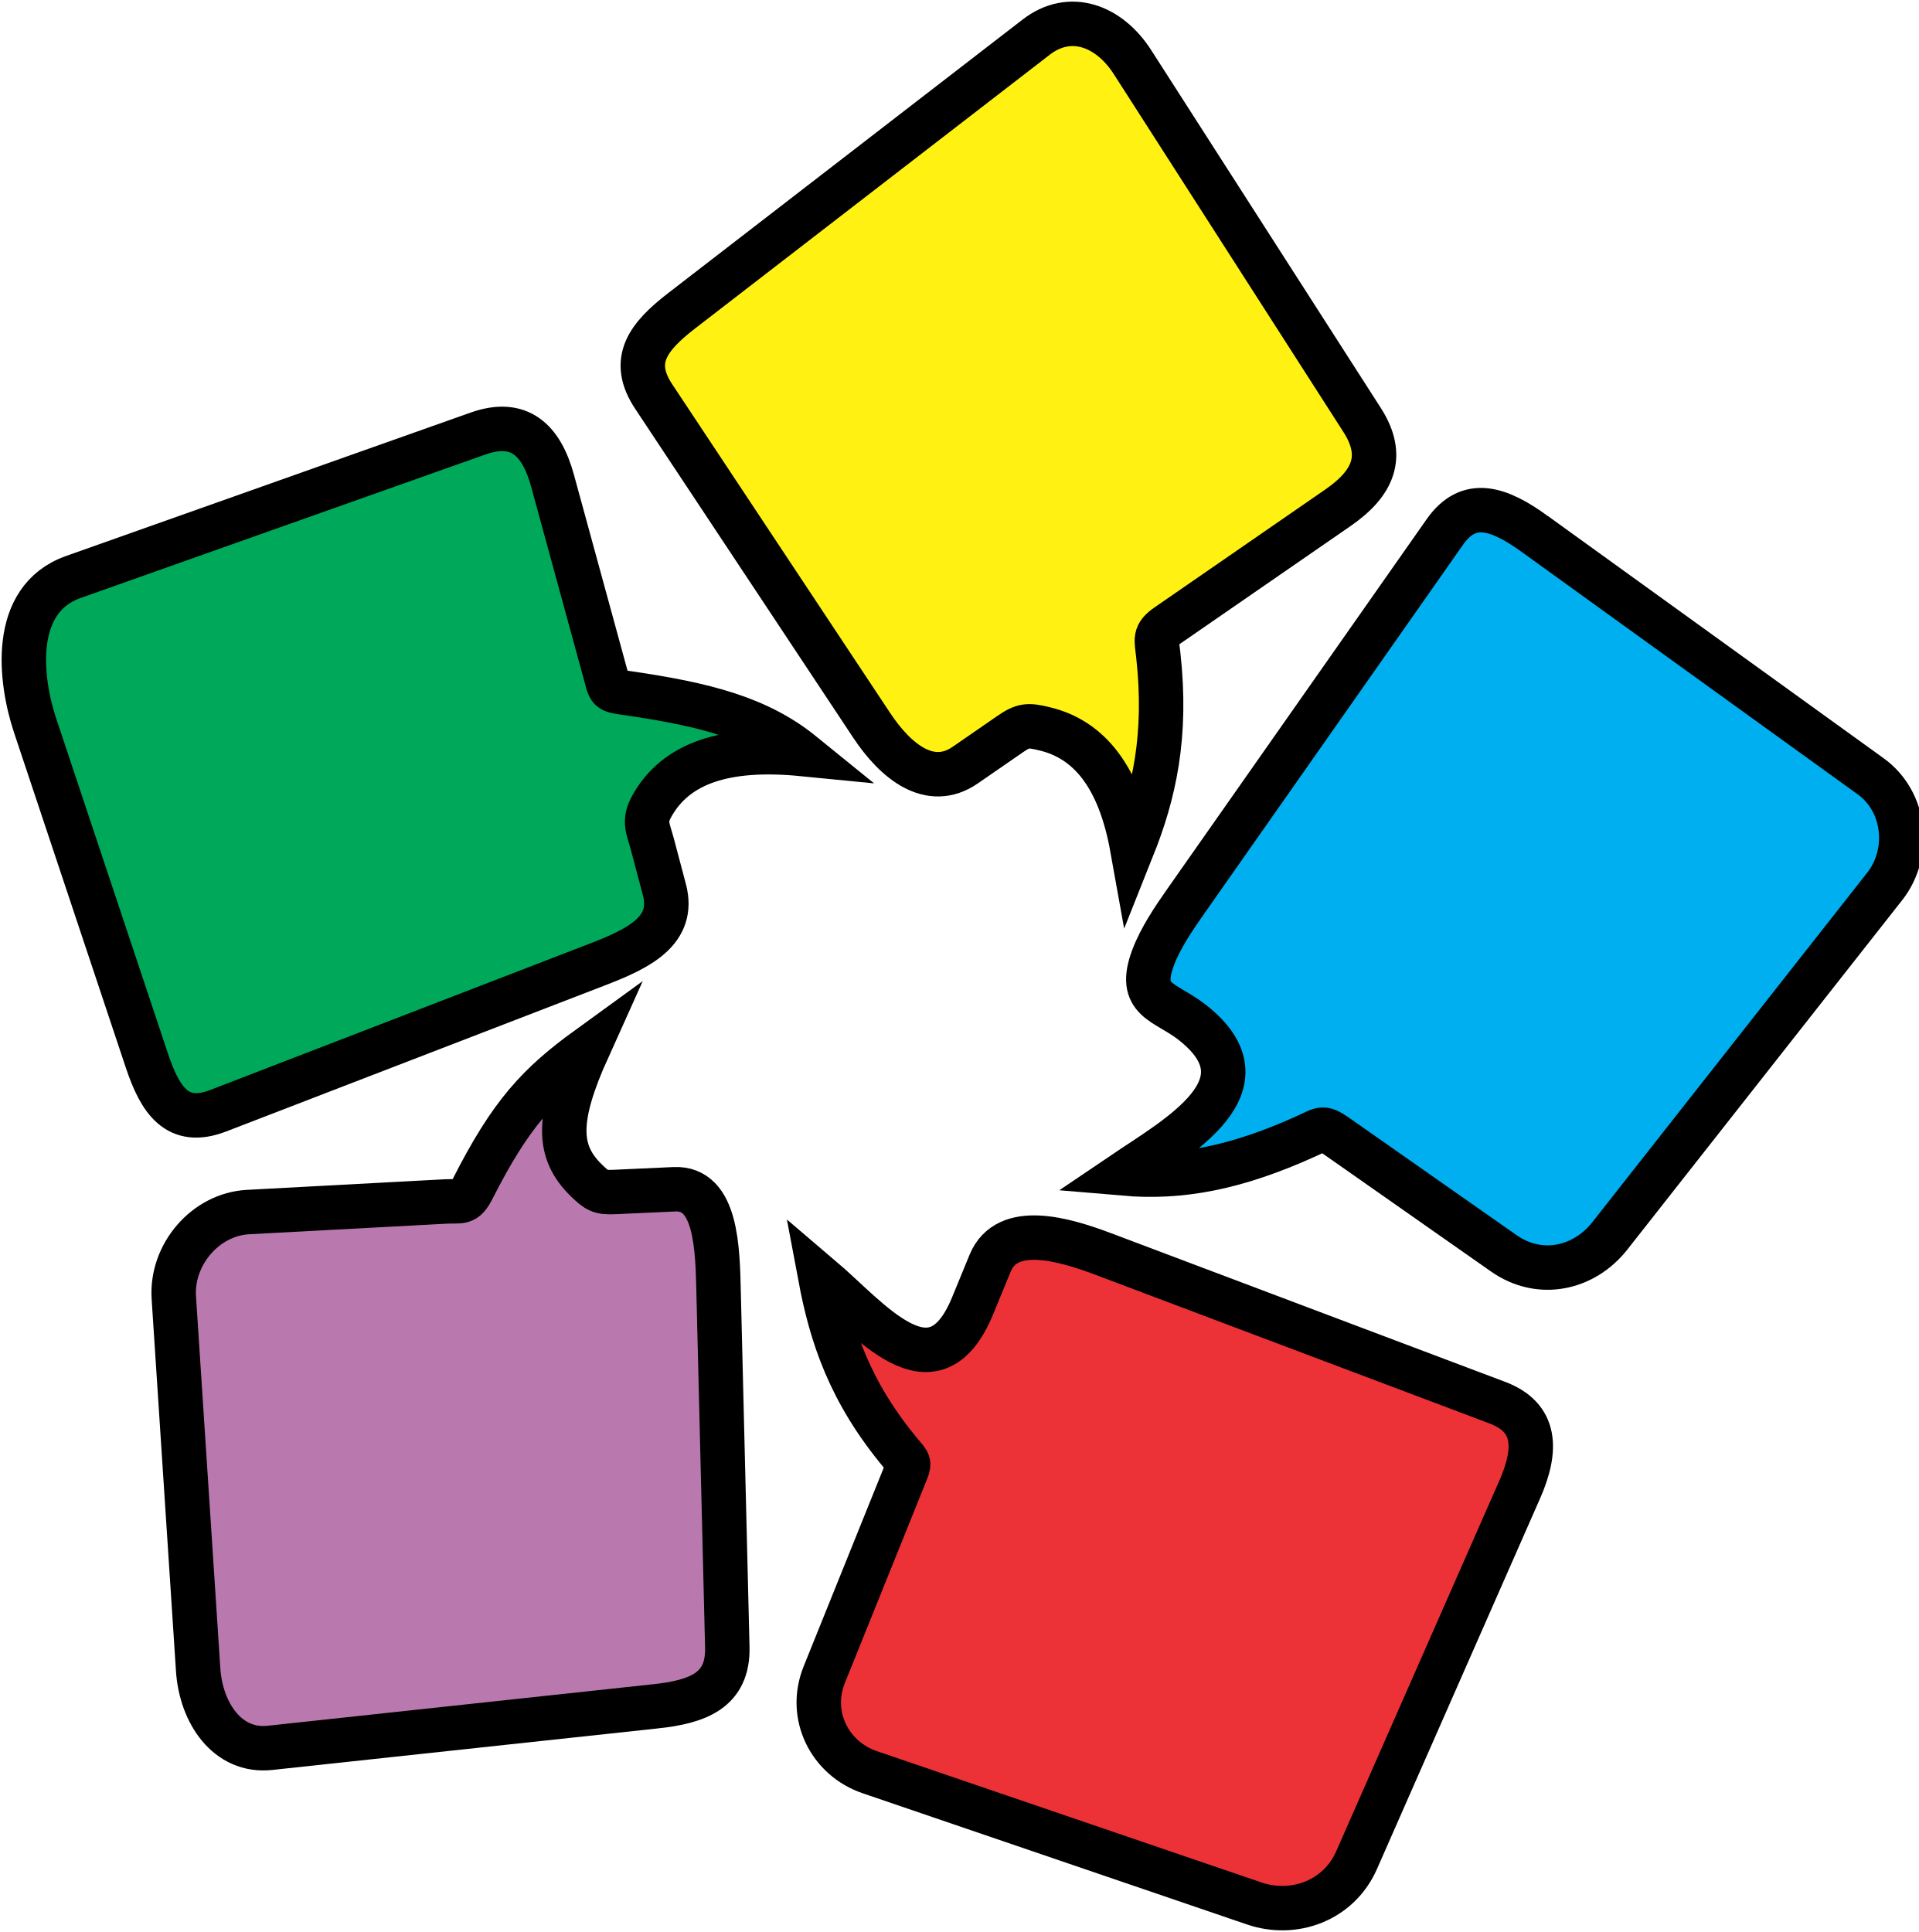
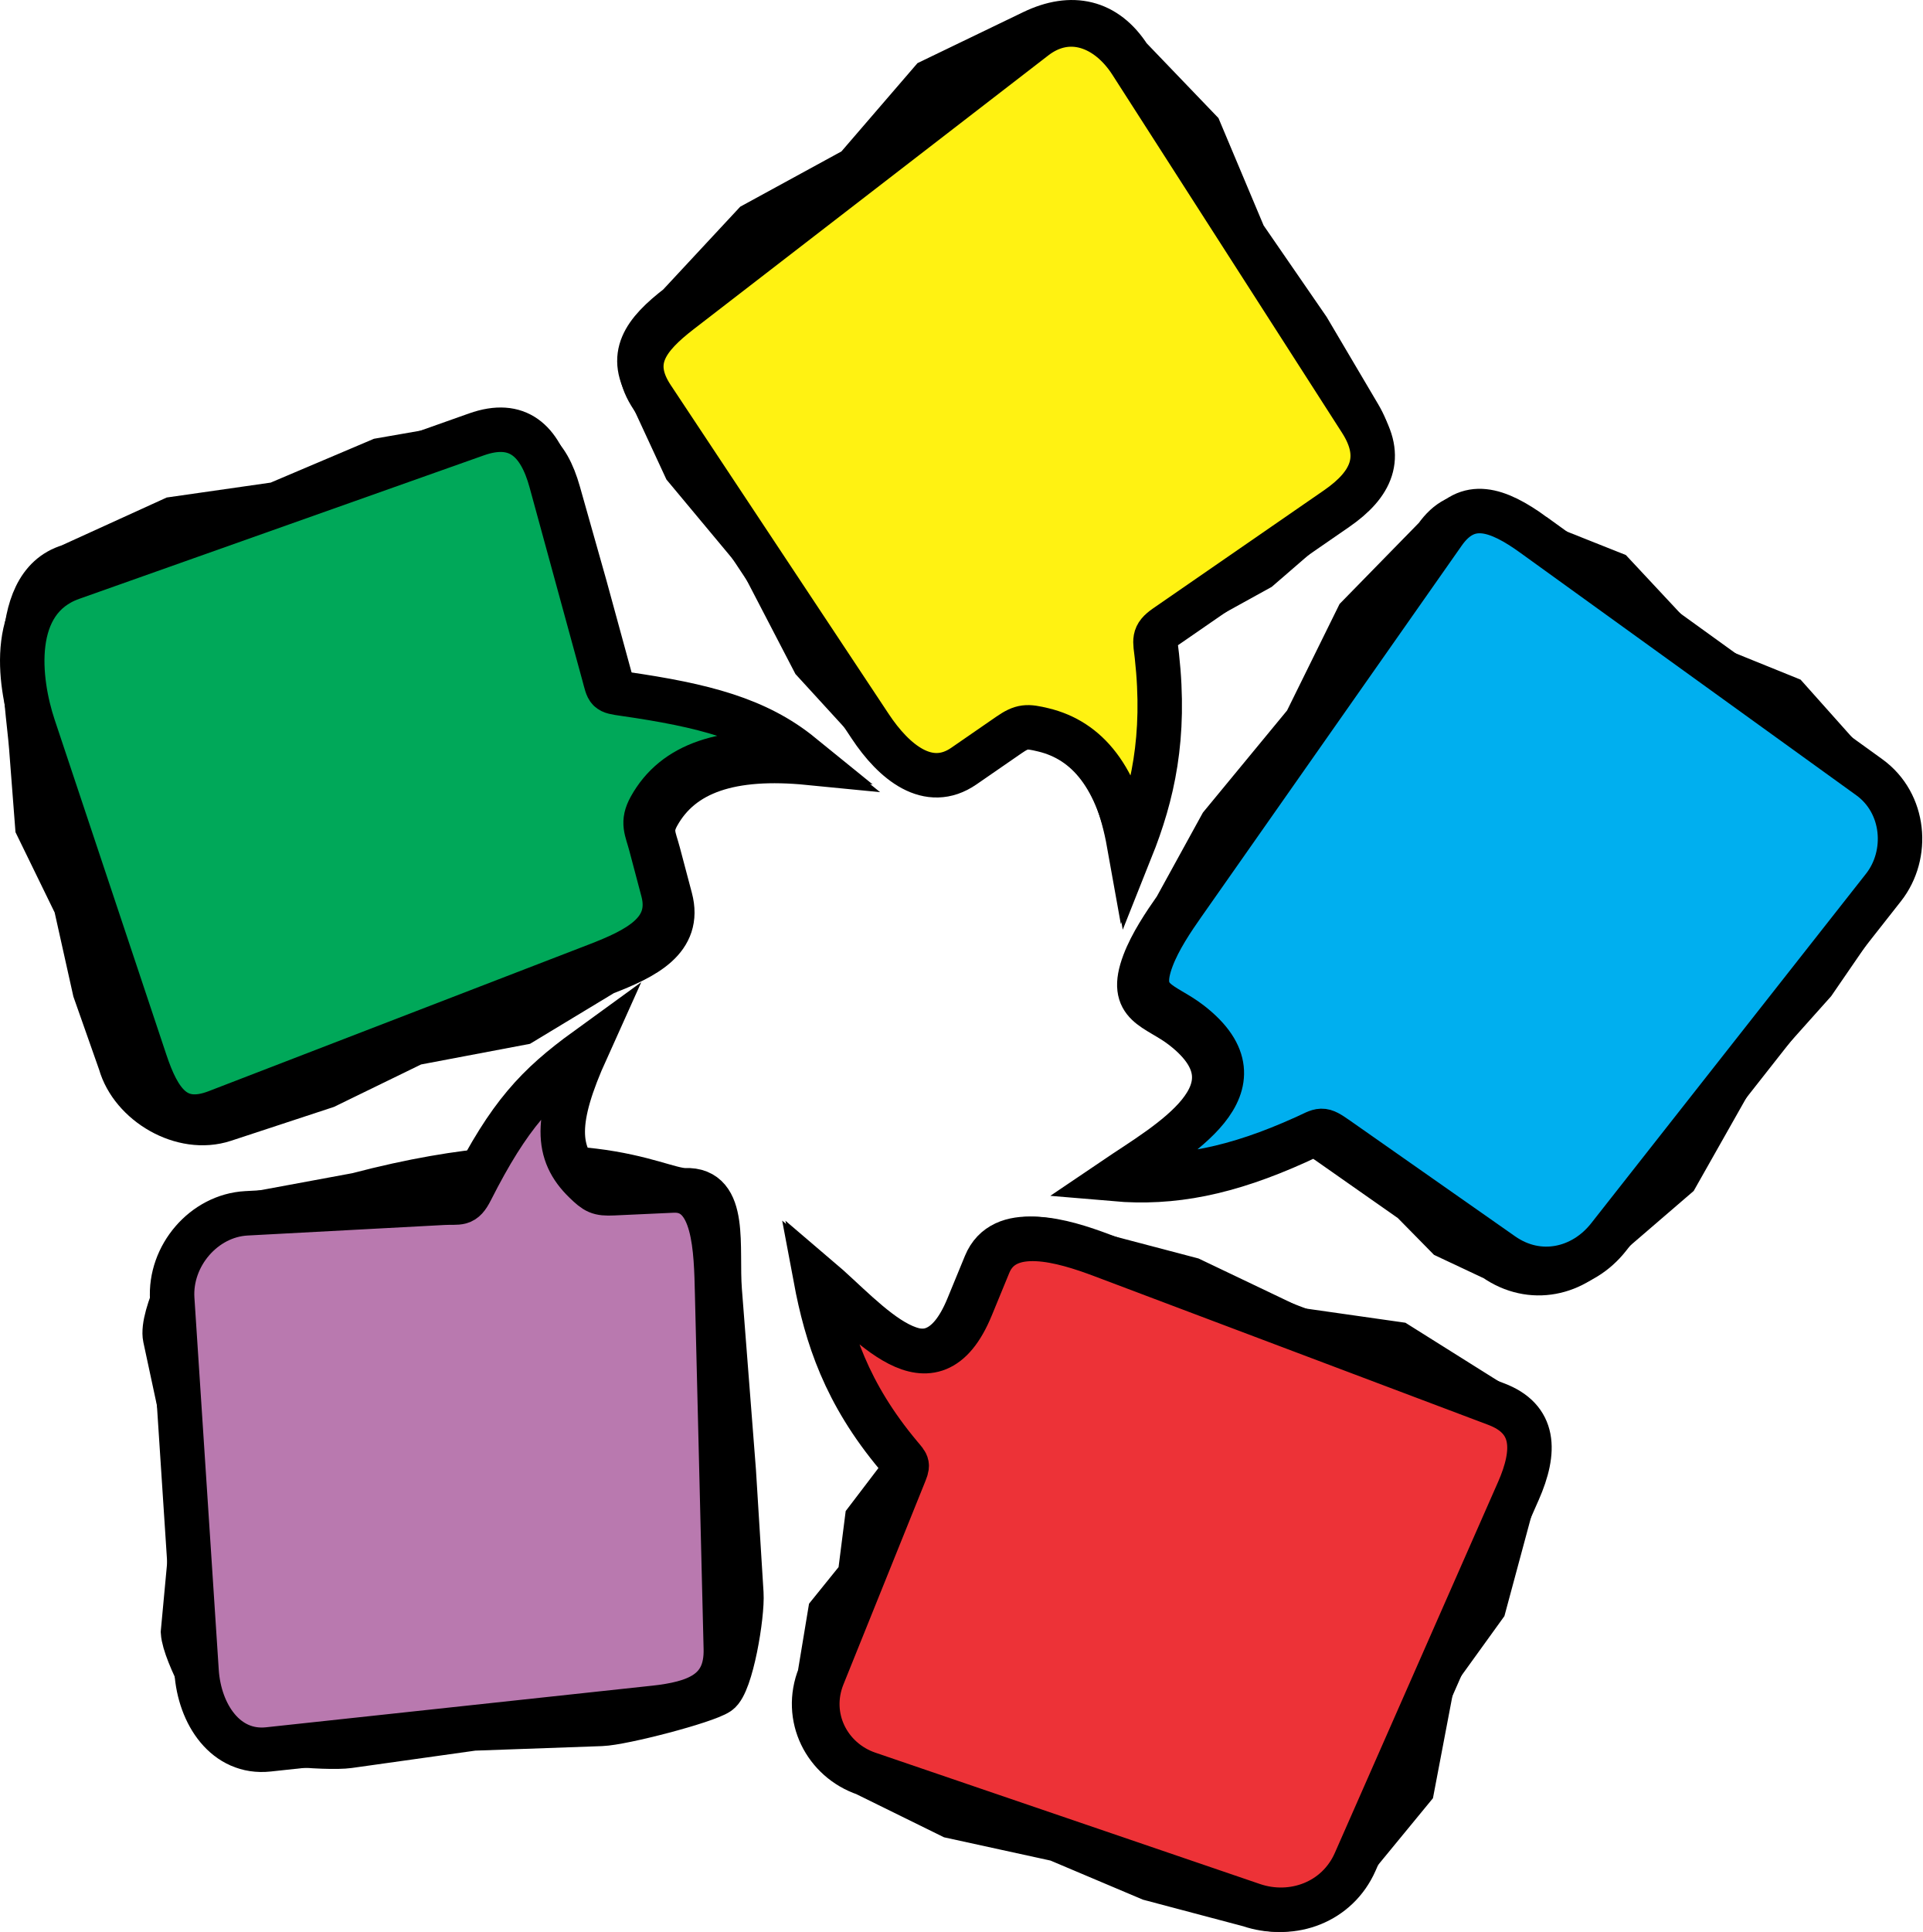
- <svg xmlns="http://www.w3.org/2000/svg" xml:space="preserve" width="98.796" height="99.488" style="fill-rule:evenodd" viewBox="0 0 27.883 28.078" id="svg2" version="1.1">
+ <svg xmlns="http://www.w3.org/2000/svg" xml:space="preserve" width="98.963" height="99.436" style="fill-rule:evenodd" viewBox="0 0 27.93 28.063" id="svg2" version="1.1">
  <defs id="defs4">
    <style type="text/css" id="style6">
   
    .str0 {stroke:#373435;stroke-width:0.706}
    .fil1 {fill:#00A859}
    .fil4 {fill:#00AFEF}
    .fil2 {fill:#373435}
    .fil3 {fill:#ED3237}
    .fil0 {fill:#FFF212}
   
  </style>
  </defs>
-   <g id="Camada_x0020_1" transform="translate(0.156831,0.1567082)">
+   <g id="Camada_x0020_1" transform="translate(0.1333242,0.165624)">
    <g id="_171993512" transform="matrix(0.2754494,0,0,0.2754494,-0.00113169,-0.00104263)">
+       <path id="_171992312-8" class="fil0 str0" d="m 35.303,15.53 3.992,-4.291 5.358,-2.925 3.992,-4.633 5.358,-2.584 c 2.045,-0.986 3.855,-0.592 5.08,1.319 l 3.712,3.867 2.345,5.574 3.37,4.891 2.687,4.55 c 1.154,1.954 0.589,3.342 -1.278,4.632 l -3.991,3.452 -5.016,2.768 c -0.696,0.481 -0.561,0.714 -0.469,1.551 0.473,4.282 -0.221,7.314 -1.37,10.19 -0.683,-3.812 -2.307,-5.74 -4.618,-6.296 -0.868,-0.209 -1.12,-0.212 -1.823,0.273 l -2.371,1.637 c -1.868,1.29 -3.684,-0.203 -4.938,-2.095 l -2.876,-3.142 -2.875,-5.533 -3.9,-4.679 -1.851,-3.996 c -1.254,-1.892 -0.314,-3.143 1.482,-4.529 z" style="fill:#000000;fill-opacity:1;fill-rule:evenodd;stroke:#000000;stroke-width:2.345;stroke-miterlimit:4;stroke-opacity:1;stroke-dasharray:none" />
+       <path id="_171992168-6" class="fil2 str0" d="m 31.239,90.309 -6.749,0.241 -6.579,0.924 c -1.117,0.157 -5.616,-0.169 -6.264,-0.945 C 11,89.754 9.248,86.614 9.173,85.474 L 9.897,77.71 8.23,69.945 c -0.24,-1.117 1.368,-4.289 2.084,-5.119 0.717,-0.83 1.733,-1.391 2.854,-1.451 l 5.192,-0.961 C 30.089,59.336 34.117,62.168 35.662,62.171 c 2.243,-0.103 1.644,3.003 1.822,5.288 l 0.741,9.523 0.4,6.449 c 0.071,1.144 -0.532,4.768 -1.209,5.232 -0.677,0.464 -5.05,1.606 -6.177,1.646 z" style="fill:#000000;fill-opacity:1;fill-rule:evenodd;stroke:#000000;stroke-width:2.345;stroke-miterlimit:4;stroke-opacity:1;stroke-dasharray:none" />
+       <path id="_171992576-8" class="fil1 str0" d="M 5.864,55.448 4.52,51.631 3.517,47.131 1.489,42.973 1.169,38.814 C 0.975,36.284 -0.198,30.276 3.182,29.264 l 5.466,-2.49 5.466,-0.783 5.466,-2.319 5.466,-0.953 c 2.28,-0.398 3.327,0.514 3.934,2.66 l 1.393,4.924 1.393,5.095 c 0.241,0.881 0.154,0.871 1.058,1.001 4.206,0.605 7.021,1.334 9.353,3.228 -4.069,-0.4 -6.693,0.462 -7.966,2.76 -0.444,0.802 -0.187,1.166 0.032,1.99 l 0.638,2.408 c 0.572,2.157 -1.34,3.1 -3.503,3.934 l -4.326,2.615 -5.692,1.078 -4.668,2.273 -5.351,1.761 C 9.139,59.173 6.468,57.588 5.864,55.448 z" style="fill:#000000;fill-opacity:1;fill-rule:evenodd;stroke:#000000;stroke-width:2.345;stroke-miterlimit:4;stroke-opacity:1;stroke-dasharray:none" />
      <path id="_171992312" class="fil0 str0" d="M 35.404,15.826 54.103,1.393 c 1.797,-1.387 3.855,-0.592 5.08,1.319 L 71.298,21.594 c 1.226,1.91 0.589,3.342 -1.278,4.632 l -9.007,6.22 c -0.696,0.481 -0.561,0.714 -0.469,1.551 0.473,4.282 -0.222,7.314 -1.37,10.19 -0.683,-3.812 -2.307,-5.74 -4.618,-6.296 -0.868,-0.209 -1.12,-0.212 -1.823,0.273 l -2.371,1.637 c -1.868,1.29 -3.684,-0.203 -4.938,-2.095 L 33.922,20.355 c -1.254,-1.892 -0.314,-3.143 1.482,-4.529 z" style="fill:#fff212;stroke:#000000;stroke-width:2.345;stroke-miterlimit:4;stroke-opacity:1;stroke-dasharray:none" />
      <path id="_171992576" class="fil1 str0" d="m 7.179,55.379 -5.89,-17.658 c -0.803,-2.407 -1.312,-6.664 2.013,-7.843 L 24.652,22.309 c 2.182,-0.773 3.346,0.338 3.934,2.49 l 2.787,10.19 c 0.241,0.881 0.154,0.871 1.058,1.001 4.206,0.605 7.021,1.334 9.353,3.228 -4.069,-0.4 -6.693,0.462 -7.966,2.76 -0.444,0.802 -0.187,1.166 0.032,1.99 l 0.638,2.408 c 0.572,2.157 -1.34,3.1 -3.503,3.934 l -20.036,7.728 C 8.785,58.873 7.883,57.489 7.179,55.379 z" style="fill:#00a859;stroke:#000000;stroke-width:2.345;stroke-miterlimit:4;stroke-opacity:1;stroke-dasharray:none" />
-       <path id="_171992168" class="fil2 str0" d="M 34.005,89.465 13.676,91.655 C 11.434,91.897 10.039,89.813 9.889,87.533 L 8.605,67.906 c -0.149,-2.28 1.671,-4.401 3.914,-4.521 l 10.385,-0.556 c 0.869,-0.046 1.052,0.146 1.465,-0.666 2.014,-3.971 3.47,-5.522 6.093,-7.425 -1.678,3.72 -1.647,5.474 -0.084,6.984 0.557,0.538 0.721,0.639 1.487,0.604 l 3.149,-0.144 c 2.243,-0.103 2.278,3.167 2.334,5.458 l 0.458,18.704 c 0.056,2.291 -1.558,2.88 -3.8,3.122 z" style="fill:#b979af;fill-opacity:1;stroke:#000000;stroke-width:2.345;stroke-miterlimit:4;stroke-dasharray:none;stroke-opacity:1" />
+       <path id="_171992168" class="fil2 str0" d="M 34.005,89.465 13.676,91.655 C 11.434,91.897 10.039,89.813 9.889,87.533 L 8.605,67.906 c -0.149,-2.28 1.671,-4.401 3.914,-4.521 l 10.385,-0.556 c 0.869,-0.046 1.052,0.146 1.465,-0.666 2.014,-3.971 3.47,-5.522 6.093,-7.425 -1.678,3.72 -1.647,5.474 -0.084,6.984 0.557,0.538 0.721,0.639 1.487,0.604 l 3.149,-0.144 c 2.243,-0.103 2.278,3.167 2.334,5.458 l 0.458,18.704 c 0.056,2.291 -1.558,2.88 -3.8,3.122 z" style="fill:#b979af;fill-opacity:1;stroke:#000000;stroke-width:2.345;stroke-miterlimit:4;stroke-opacity:1;stroke-dasharray:none" />
+       <path id="_171993416-1" class="fil3 str0" d="m 79.437,78.032 -1.639,6.082 -2.663,3.691 -1.126,5.911 -3.175,3.862 c -0.235,0.535 -0.56,0.989 -0.947,1.359 -0.387,0.37 -0.837,0.655 -1.322,0.851 -0.486,0.196 -1.007,0.303 -1.538,0.316 -0.531,0.013 -1.071,-0.067 -1.593,-0.246 l -5.243,-1.39 -4.902,-2.073 -5.585,-1.22 -4.56,-2.244 c -0.523,-0.178 -0.988,-0.454 -1.378,-0.801 -0.39,-0.347 -0.706,-0.765 -0.929,-1.229 -0.223,-0.464 -0.353,-0.973 -0.373,-1.501 -0.02,-0.528 0.07,-1.076 0.288,-1.617 l 0.549,-3.315 1.573,-1.949 0.378,-2.973 1.744,-2.29 c 0.266,-0.659 0.26,-0.592 -0.169,-1.104 -2.742,-3.276 -3.706,-6.254 -4.286,-9.346 2.598,2.208 5.974,6.53 8.037,1.517 l 0.925,-2.249 c 0.888,-2.159 3.913,-1.257 5.978,-0.478 l 4.855,1.277 5.538,2.643 5.367,0.765 5.025,3.155 c 0.516,0.195 0.906,0.446 1.187,0.746 0.28,0.3 0.45,0.65 0.526,1.042 0.076,0.392 0.058,0.827 -0.037,1.297 -0.096,0.47 -0.269,0.976 -0.504,1.511 z" style="fill:#000000;fill-opacity:1;fill-rule:evenodd;stroke:#000000;stroke-width:2.345;stroke-miterlimit:4;stroke-opacity:1;stroke-dasharray:none" />
      <path id="_171993416" class="fil3 str0" d="m 79.607,78.037 -8.603,19.547 c -0.941,2.138 -3.31,2.994 -5.4,2.28 l -20.289,-6.927 c -2.091,-0.714 -3.265,-2.983 -2.392,-5.148 l 4.244,-10.527 c 0.266,-0.659 0.26,-0.592 -0.169,-1.104 -2.742,-3.276 -3.706,-6.254 -4.286,-9.346 2.598,2.208 5.974,6.53 8.037,1.517 l 0.925,-2.249 c 0.888,-2.159 3.913,-1.257 5.978,-0.478 l 20.784,7.841 c 2.065,0.779 2.112,2.457 1.171,4.596 z" style="fill:#ed3237;stroke:#000000;stroke-width:2.345;stroke-miterlimit:4;stroke-opacity:1;stroke-dasharray:none" />
-       <path id="_171993440" class="fil4 str0" d="m 80.404,27.605 17.717,12.783 c 1.892,1.365 2.112,4.081 0.749,5.814 L 84.371,64.637 c -1.363,1.733 -3.692,2.262 -5.601,0.924 l -8.71,-6.104 c -0.862,-0.604 -0.801,-0.486 -1.708,-0.076 -3.697,1.673 -6.601,2.231 -9.632,1.97 2.823,-1.911 7.874,-4.657 3.598,-7.988 -1.421,-1.107 -2.911,-1.114 -2.043,-3.417 0.379,-1.004 1.071,-2.036 1.666,-2.883 L 75.663,27.501 c 1.268,-1.808 2.85,-1.261 4.742,0.104 z" style="fill:#00afef;stroke:#000000;stroke-width:2.345;stroke-miterlimit:4;stroke-dasharray:none;stroke-opacity:1" />
+       <path id="_171993440-6" class="fil4 str0" d="m 80.003,27.833 4.6,1.83 4.259,4.562 4.942,2.001 3.917,4.391 c 0.388,0.435 0.841,0.767 1.107,1.24 0.265,0.474 0.428,0.995 0.488,1.528 0.061,0.533 0.019,1.078 -0.122,1.597 -0.141,0.52 -0.383,1.014 -0.724,1.448 l -3.283,4.779 -3.966,4.438 -3.283,5.804 -3.966,3.413 c -0.418,0.36 -0.742,0.791 -1.182,1.064 -0.44,0.272 -0.918,0.459 -1.414,0.55 -0.496,0.091 -1.008,0.086 -1.516,-0.026 C 79.35,66.341 78.846,66.123 78.369,65.789 L 75.85,64.604 74.014,62.737 71.836,61.211 69.659,59.685 c -0.862,-0.604 -0.801,-0.486 -1.708,-0.076 -3.697,1.673 -6.601,2.231 -9.632,1.97 2.823,-1.911 7.874,-4.657 3.598,-7.988 -1.421,-1.107 -2.911,-1.114 -2.043,-3.417 0.379,-1.004 1.071,-2.036 1.666,-2.883 l 2.406,-4.378 4.455,-5.403 2.748,-5.573 4.114,-4.207 c 0.317,-0.452 0.654,-0.757 1.01,-0.938 0.356,-0.182 0.732,-0.24 1.127,-0.199 0.395,0.041 0.81,0.18 1.244,0.395 0.434,0.215 0.888,0.505 1.36,0.846 z" style="fill:#000000;fill-opacity:1;fill-rule:evenodd;stroke:#000000;stroke-width:2.345;stroke-miterlimit:4;stroke-opacity:1;stroke-dasharray:none" />
+       <path id="_171993440" class="fil4 str0" d="m 80.404,27.605 17.717,12.783 c 1.892,1.365 2.112,4.081 0.749,5.814 L 84.371,64.637 c -1.363,1.733 -3.692,2.262 -5.601,0.924 l -8.71,-6.104 c -0.862,-0.604 -0.801,-0.486 -1.708,-0.076 -3.697,1.673 -6.601,2.231 -9.632,1.97 2.823,-1.911 7.874,-4.657 3.598,-7.988 -1.421,-1.107 -2.911,-1.114 -2.043,-3.417 0.379,-1.004 1.071,-2.036 1.666,-2.883 L 75.663,27.501 c 1.268,-1.808 2.85,-1.261 4.742,0.104 z" style="fill:#00afef;stroke:#000000;stroke-width:2.345;stroke-miterlimit:4;stroke-opacity:1;stroke-dasharray:none" />
    </g>
  </g>
</svg>
